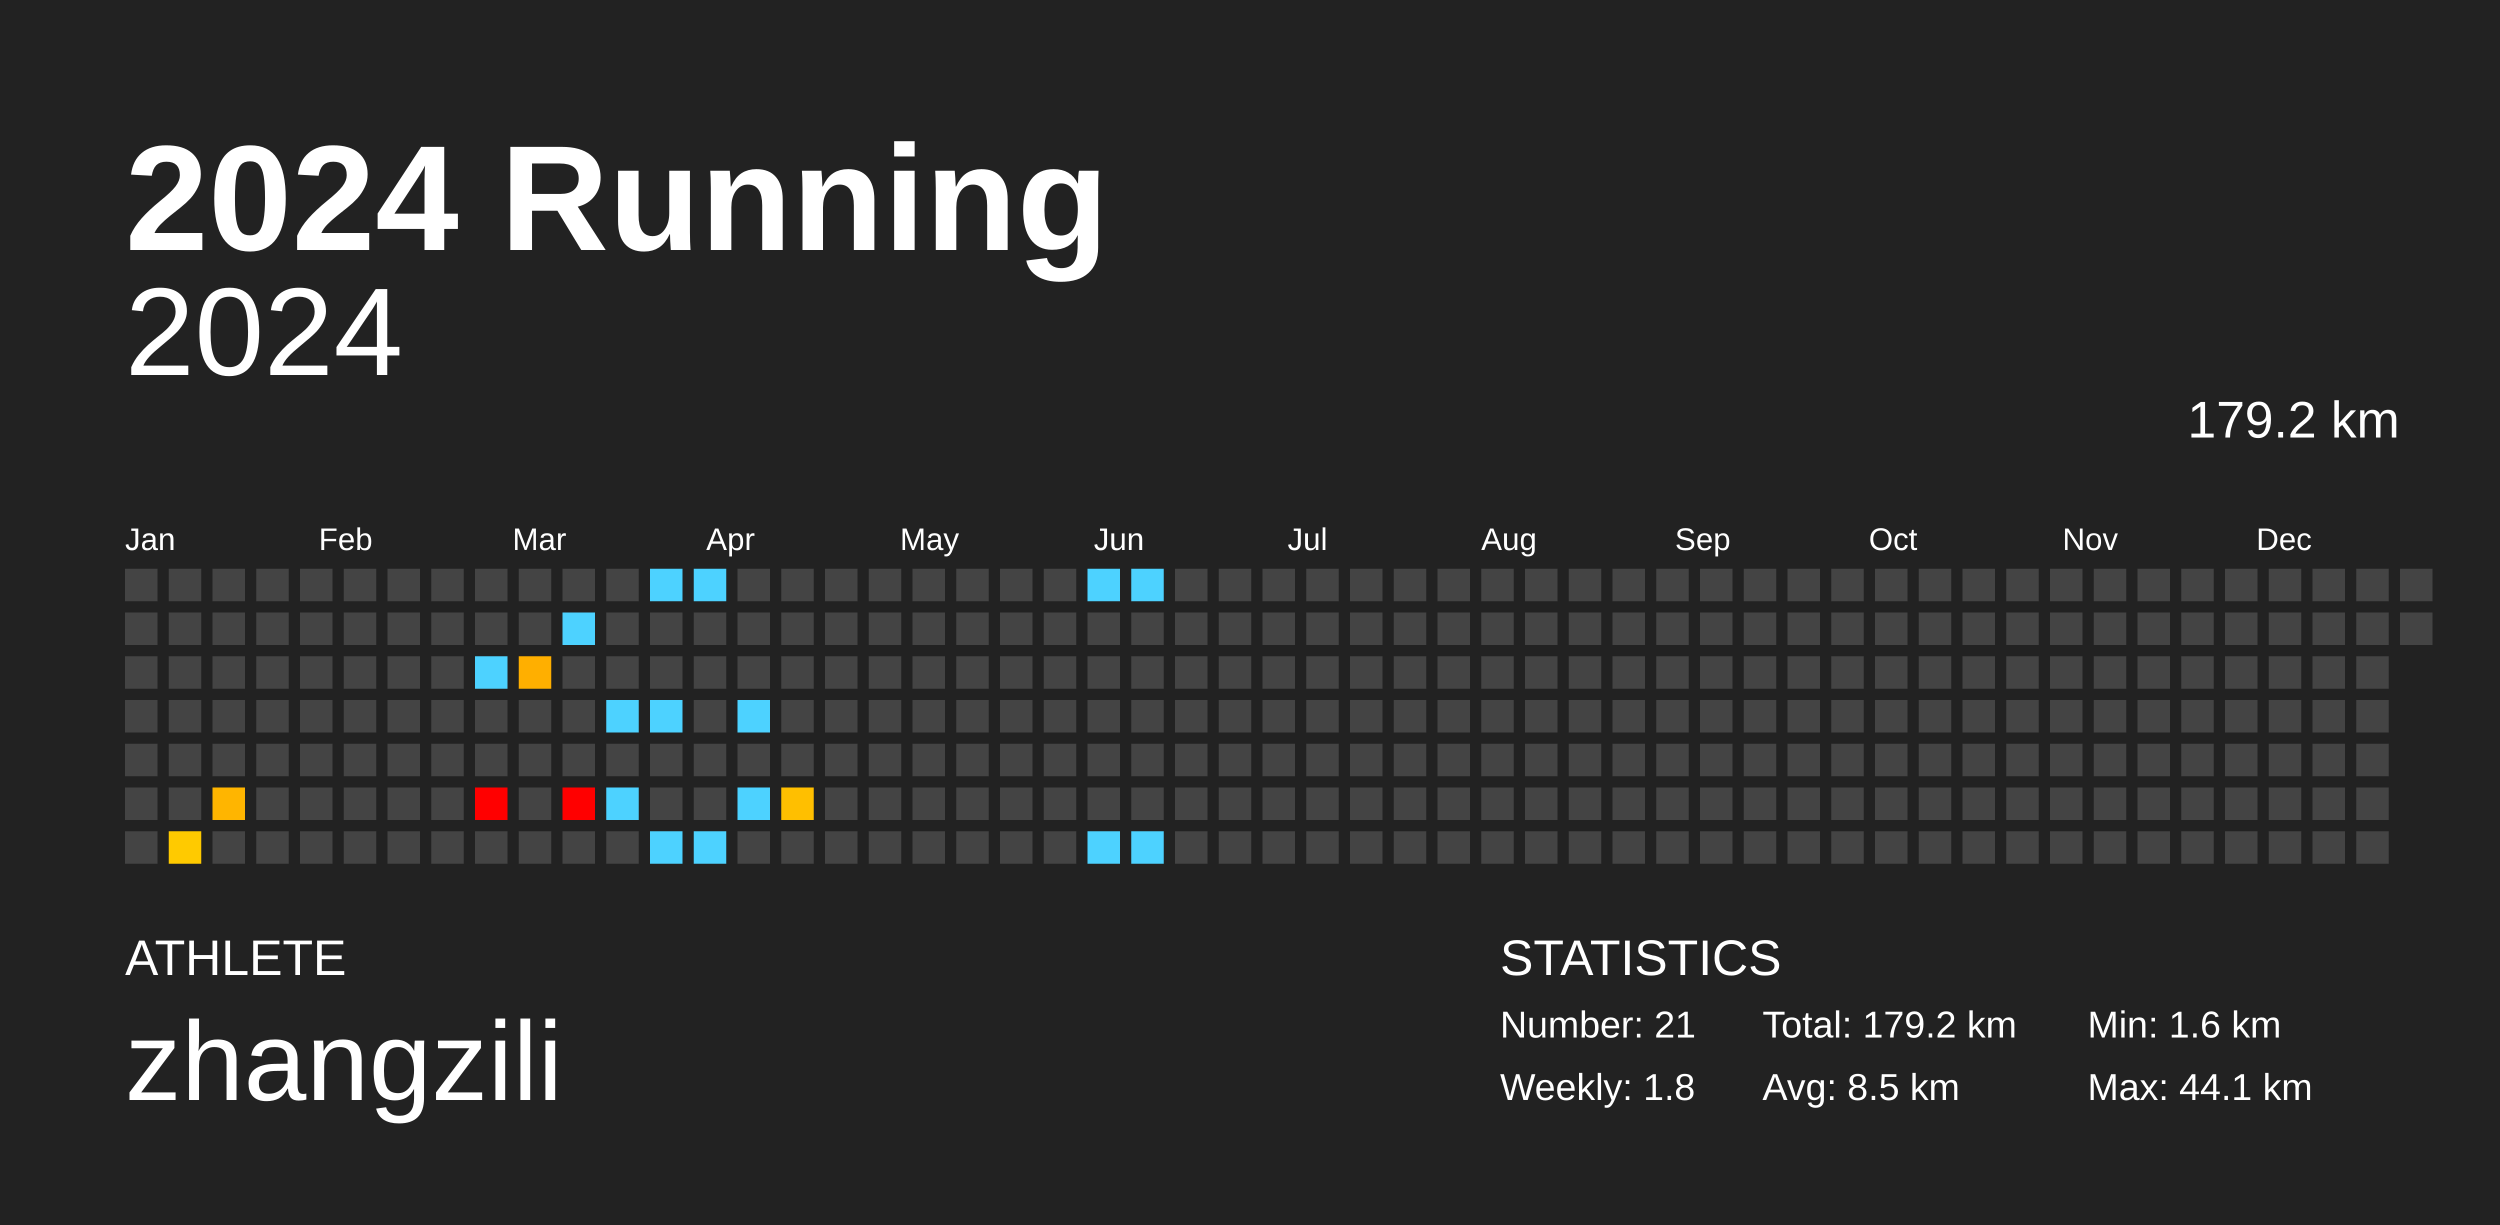
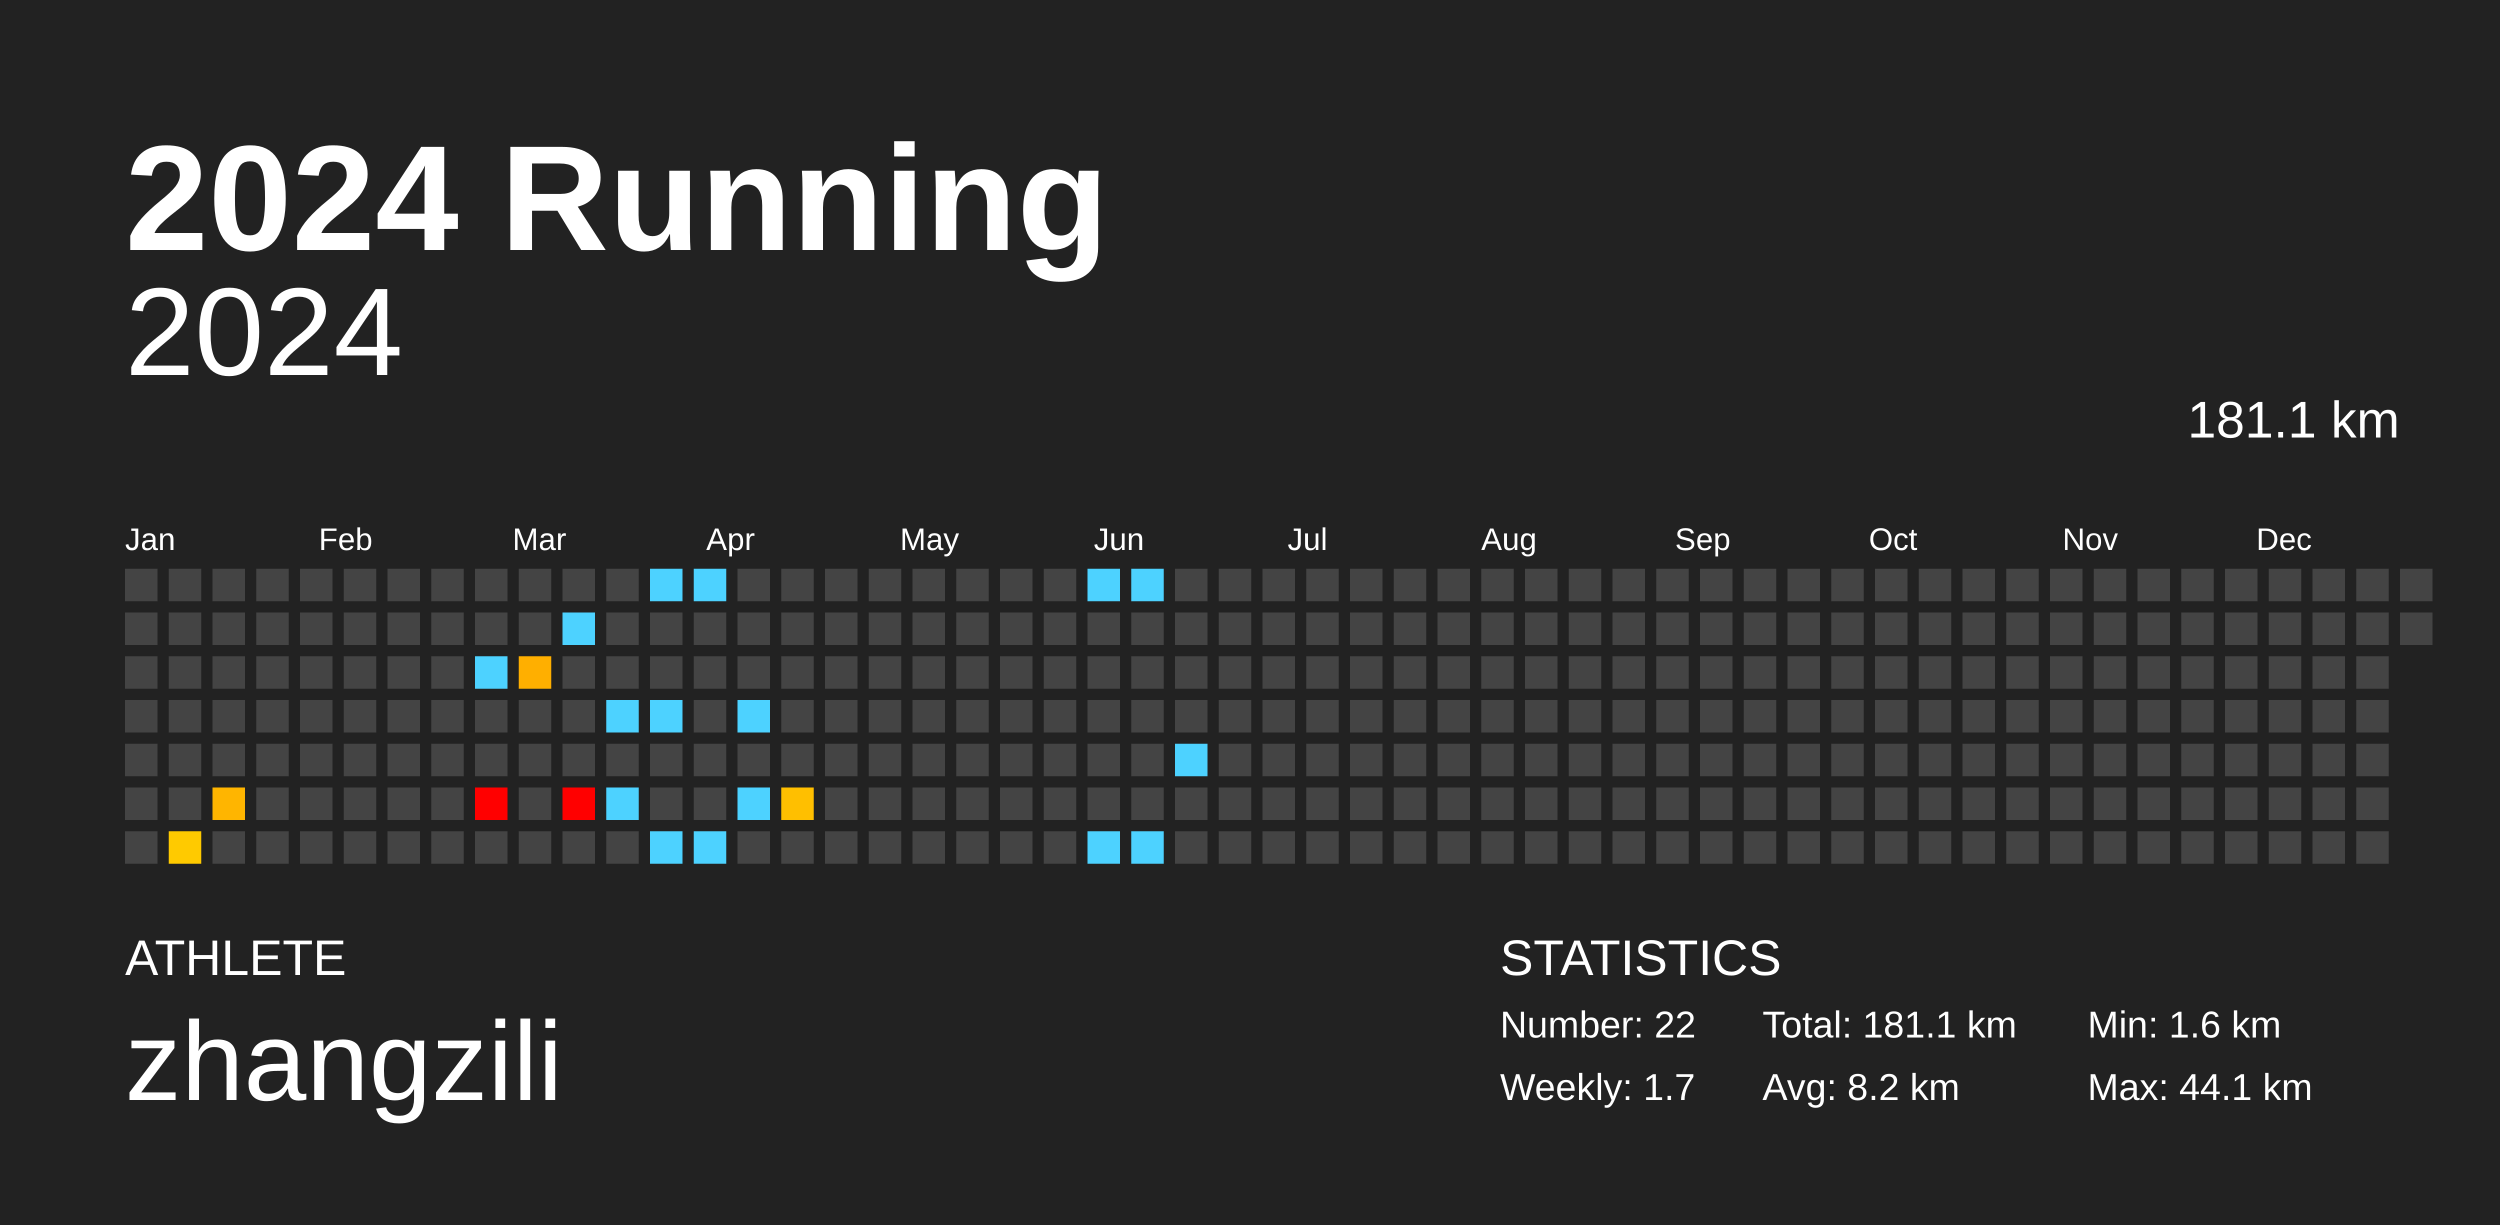
<svg xmlns="http://www.w3.org/2000/svg" baseProfile="full" height="98mm" version="1.1" viewBox="0,0,200,98" width="200mm">
  <defs />
  <rect fill="#222222" height="98" width="200" x="0" y="0" />
  <text fill="#FFFFFF" style="font-size:12px; font-family:Arial; font-weight:bold;" x="10" y="20">2024 Running</text>
  <text fill="#FFFFFF" style="font-size:4px; font-family:Arial" x="10" y="78">ATHLETE</text>
  <text fill="#FFFFFF" style="font-size:9px; font-family:Arial" x="10" y="88">zhangzili</text>
  <text fill="#FFFFFF" style="font-size:4px; font-family:Arial" x="120" y="78">STATISTICS</text>
-   <text fill="#FFFFFF" style="font-size:3px; font-family:Arial" x="120" y="83">Number: 21</text>
-   <text fill="#FFFFFF" style="font-size:3px; font-family:Arial" x="120" y="88">Weekly: 1.8</text>
-   <text fill="#FFFFFF" style="font-size:3px; font-family:Arial" x="141" y="83">Total: 179.2 km</text>
-   <text fill="#FFFFFF" style="font-size:3px; font-family:Arial" x="141" y="88">Avg: 8.5 km</text>
+   <text fill="#FFFFFF" style="font-size:3px; font-family:Arial" x="120" y="83">Number: 22</text>
+   <text fill="#FFFFFF" style="font-size:3px; font-family:Arial" x="120" y="88">Weekly: 1.7</text>
+   <text fill="#FFFFFF" style="font-size:3px; font-family:Arial" x="141" y="83">Total: 181.1 km</text>
+   <text fill="#FFFFFF" style="font-size:3px; font-family:Arial" x="141" y="88">Avg: 8.2 km</text>
  <text fill="#FFFFFF" style="font-size:3px; font-family:Arial" x="167" y="83">Min: 1.6 km</text>
  <text fill="#FFFFFF" style="font-size:3px; font-family:Arial" x="167" y="88">Max: 44.1 km</text>
  <text alignment-baseline="hanging" fill="#FFFFFF" style="font-size:10.0px; font-family:Arial;" x="10" y="30">2024</text>
-   <text alignment-baseline="hanging" fill="#FFFFFF" style="font-size:4.125px; font-family:Arial;" x="175" y="35">179.2 km</text>
+   <text alignment-baseline="hanging" fill="#FFFFFF" style="font-size:4.125px; font-family:Arial;" x="175" y="35">181.1 km</text>
  <text fill="#FFFFFF" style="font-size:2.5px; font-family:Arial" x="10.0" y="44">Jan</text>
  <text fill="#FFFFFF" style="font-size:2.5px; font-family:Arial" x="25.5" y="44">Feb</text>
  <text fill="#FFFFFF" style="font-size:2.5px; font-family:Arial" x="41.0" y="44">Mar</text>
  <text fill="#FFFFFF" style="font-size:2.5px; font-family:Arial" x="56.5" y="44">Apr</text>
  <text fill="#FFFFFF" style="font-size:2.5px; font-family:Arial" x="72.0" y="44">May</text>
  <text fill="#FFFFFF" style="font-size:2.5px; font-family:Arial" x="87.5" y="44">Jun</text>
  <text fill="#FFFFFF" style="font-size:2.5px; font-family:Arial" x="103.0" y="44">Jul</text>
  <text fill="#FFFFFF" style="font-size:2.5px; font-family:Arial" x="118.5" y="44">Aug</text>
  <text fill="#FFFFFF" style="font-size:2.5px; font-family:Arial" x="134.0" y="44">Sep</text>
  <text fill="#FFFFFF" style="font-size:2.5px; font-family:Arial" x="149.5" y="44">Oct</text>
  <text fill="#FFFFFF" style="font-size:2.5px; font-family:Arial" x="165.0" y="44">Nov</text>
  <text fill="#FFFFFF" style="font-size:2.5px; font-family:Arial" x="180.5" y="44">Dec</text>
  <rect fill="#444444" height="2.6" width="2.6" x="10.0" y="45.5" />
  <rect fill="#444444" height="2.6" width="2.6" x="10.0" y="49.0" />
  <rect fill="#444444" height="2.6" width="2.6" x="10.0" y="52.5" />
  <rect fill="#444444" height="2.6" width="2.6" x="10.0" y="56.0" />
  <rect fill="#444444" height="2.6" width="2.6" x="10.0" y="59.5" />
  <rect fill="#444444" height="2.6" width="2.6" x="10.0" y="63.0" />
  <rect fill="#444444" height="2.6" width="2.6" x="10.0" y="66.5" />
  <rect fill="#444444" height="2.6" width="2.6" x="13.5" y="45.5" />
  <rect fill="#444444" height="2.6" width="2.6" x="13.5" y="49.0" />
  <rect fill="#444444" height="2.6" width="2.6" x="13.5" y="52.5" />
  <rect fill="#444444" height="2.6" width="2.6" x="13.5" y="56.0" />
  <rect fill="#444444" height="2.6" width="2.6" x="13.5" y="59.5" />
  <rect fill="#444444" height="2.6" width="2.6" x="13.5" y="63.0" />
  <rect fill="#ffca00" height="2.6" width="2.6" x="13.5" y="66.5" />
  <rect fill="#444444" height="2.6" width="2.6" x="17.0" y="45.5" />
  <rect fill="#444444" height="2.6" width="2.6" x="17.0" y="49.0" />
  <rect fill="#444444" height="2.6" width="2.6" x="17.0" y="52.5" />
  <rect fill="#444444" height="2.6" width="2.6" x="17.0" y="56.0" />
  <rect fill="#444444" height="2.6" width="2.6" x="17.0" y="59.5" />
  <rect fill="#ffb500" height="2.6" width="2.6" x="17.0" y="63.0" />
  <rect fill="#444444" height="2.6" width="2.6" x="17.0" y="66.5" />
  <rect fill="#444444" height="2.6" width="2.6" x="20.5" y="45.5" />
  <rect fill="#444444" height="2.6" width="2.6" x="20.5" y="49.0" />
  <rect fill="#444444" height="2.6" width="2.6" x="20.5" y="52.5" />
  <rect fill="#444444" height="2.6" width="2.6" x="20.5" y="56.0" />
  <rect fill="#444444" height="2.6" width="2.6" x="20.5" y="59.5" />
  <rect fill="#444444" height="2.6" width="2.6" x="20.5" y="63.0" />
  <rect fill="#444444" height="2.6" width="2.6" x="20.5" y="66.5" />
  <rect fill="#444444" height="2.6" width="2.6" x="24.0" y="45.5" />
  <rect fill="#444444" height="2.6" width="2.6" x="24.0" y="49.0" />
  <rect fill="#444444" height="2.6" width="2.6" x="24.0" y="52.5" />
  <rect fill="#444444" height="2.6" width="2.6" x="24.0" y="56.0" />
  <rect fill="#444444" height="2.6" width="2.6" x="24.0" y="59.5" />
  <rect fill="#444444" height="2.6" width="2.6" x="24.0" y="63.0" />
  <rect fill="#444444" height="2.6" width="2.6" x="24.0" y="66.5" />
  <rect fill="#444444" height="2.6" width="2.6" x="27.5" y="45.5" />
  <rect fill="#444444" height="2.6" width="2.6" x="27.5" y="49.0" />
  <rect fill="#444444" height="2.6" width="2.6" x="27.5" y="52.5" />
  <rect fill="#444444" height="2.6" width="2.6" x="27.5" y="56.0" />
  <rect fill="#444444" height="2.6" width="2.6" x="27.5" y="59.5" />
  <rect fill="#444444" height="2.6" width="2.6" x="27.5" y="63.0" />
  <rect fill="#444444" height="2.6" width="2.6" x="27.5" y="66.5" />
  <rect fill="#444444" height="2.6" width="2.6" x="31.0" y="45.5" />
  <rect fill="#444444" height="2.6" width="2.6" x="31.0" y="49.0" />
  <rect fill="#444444" height="2.6" width="2.6" x="31.0" y="52.5" />
  <rect fill="#444444" height="2.6" width="2.6" x="31.0" y="56.0" />
  <rect fill="#444444" height="2.6" width="2.6" x="31.0" y="59.5" />
  <rect fill="#444444" height="2.6" width="2.6" x="31.0" y="63.0" />
  <rect fill="#444444" height="2.6" width="2.6" x="31.0" y="66.5" />
  <rect fill="#444444" height="2.6" width="2.6" x="34.5" y="45.5" />
  <rect fill="#444444" height="2.6" width="2.6" x="34.5" y="49.0" />
  <rect fill="#444444" height="2.6" width="2.6" x="34.5" y="52.5" />
  <rect fill="#444444" height="2.6" width="2.6" x="34.5" y="56.0" />
  <rect fill="#444444" height="2.6" width="2.6" x="34.5" y="59.5" />
  <rect fill="#444444" height="2.6" width="2.6" x="34.5" y="63.0" />
  <rect fill="#444444" height="2.6" width="2.6" x="34.5" y="66.5" />
  <rect fill="#444444" height="2.6" width="2.6" x="38.0" y="45.5" />
  <rect fill="#444444" height="2.6" width="2.6" x="38.0" y="49.0" />
  <rect fill="#4dd2ff" height="2.6" width="2.6" x="38.0" y="52.5" />
  <rect fill="#444444" height="2.6" width="2.6" x="38.0" y="56.0" />
  <rect fill="#444444" height="2.6" width="2.6" x="38.0" y="59.5" />
  <rect fill="red" height="2.6" width="2.6" x="38.0" y="63.0" />
  <rect fill="#444444" height="2.6" width="2.6" x="38.0" y="66.5" />
  <rect fill="#444444" height="2.6" width="2.6" x="41.5" y="45.5" />
  <rect fill="#444444" height="2.6" width="2.6" x="41.5" y="49.0" />
  <rect fill="#ffaf00" height="2.6" width="2.6" x="41.5" y="52.5" />
  <rect fill="#444444" height="2.6" width="2.6" x="41.5" y="56.0" />
  <rect fill="#444444" height="2.6" width="2.6" x="41.5" y="59.5" />
  <rect fill="#444444" height="2.6" width="2.6" x="41.5" y="63.0" />
  <rect fill="#444444" height="2.6" width="2.6" x="41.5" y="66.5" />
  <rect fill="#444444" height="2.6" width="2.6" x="45.0" y="45.5" />
  <rect fill="#4dd2ff" height="2.6" width="2.6" x="45.0" y="49.0" />
  <rect fill="#444444" height="2.6" width="2.6" x="45.0" y="52.5" />
  <rect fill="#444444" height="2.6" width="2.6" x="45.0" y="56.0" />
  <rect fill="#444444" height="2.6" width="2.6" x="45.0" y="59.5" />
  <rect fill="red" height="2.6" width="2.6" x="45.0" y="63.0" />
  <rect fill="#444444" height="2.6" width="2.6" x="45.0" y="66.5" />
  <rect fill="#444444" height="2.6" width="2.6" x="48.5" y="45.5" />
  <rect fill="#444444" height="2.6" width="2.6" x="48.5" y="49.0" />
  <rect fill="#444444" height="2.6" width="2.6" x="48.5" y="52.5" />
  <rect fill="#4dd2ff" height="2.6" width="2.6" x="48.5" y="56.0" />
  <rect fill="#444444" height="2.6" width="2.6" x="48.5" y="59.5" />
  <rect fill="#4dd2ff" height="2.6" width="2.6" x="48.5" y="63.0" />
  <rect fill="#444444" height="2.6" width="2.6" x="48.5" y="66.5" />
  <rect fill="#4dd2ff" height="2.6" width="2.6" x="52.0" y="45.5" />
  <rect fill="#444444" height="2.6" width="2.6" x="52.0" y="49.0" />
  <rect fill="#444444" height="2.6" width="2.6" x="52.0" y="52.5" />
  <rect fill="#4dd2ff" height="2.6" width="2.6" x="52.0" y="56.0" />
  <rect fill="#444444" height="2.6" width="2.6" x="52.0" y="59.5" />
  <rect fill="#444444" height="2.6" width="2.6" x="52.0" y="63.0" />
  <rect fill="#4dd2ff" height="2.6" width="2.6" x="52.0" y="66.5" />
  <rect fill="#4dd2ff" height="2.6" width="2.6" x="55.5" y="45.5" />
  <rect fill="#444444" height="2.6" width="2.6" x="55.5" y="49.0" />
  <rect fill="#444444" height="2.6" width="2.6" x="55.5" y="52.5" />
  <rect fill="#444444" height="2.6" width="2.6" x="55.5" y="56.0" />
  <rect fill="#444444" height="2.6" width="2.6" x="55.5" y="59.5" />
  <rect fill="#444444" height="2.6" width="2.6" x="55.5" y="63.0" />
  <rect fill="#4dd2ff" height="2.6" width="2.6" x="55.5" y="66.5" />
  <rect fill="#444444" height="2.6" width="2.6" x="59.0" y="45.5" />
  <rect fill="#444444" height="2.6" width="2.6" x="59.0" y="49.0" />
  <rect fill="#444444" height="2.6" width="2.6" x="59.0" y="52.5" />
  <rect fill="#4dd2ff" height="2.6" width="2.6" x="59.0" y="56.0" />
  <rect fill="#444444" height="2.6" width="2.6" x="59.0" y="59.5" />
  <rect fill="#4dd2ff" height="2.6" width="2.6" x="59.0" y="63.0" />
  <rect fill="#444444" height="2.6" width="2.6" x="59.0" y="66.5" />
  <rect fill="#444444" height="2.6" width="2.6" x="62.5" y="45.5" />
  <rect fill="#444444" height="2.6" width="2.6" x="62.5" y="49.0" />
  <rect fill="#444444" height="2.6" width="2.6" x="62.5" y="52.5" />
  <rect fill="#444444" height="2.6" width="2.6" x="62.5" y="56.0" />
  <rect fill="#444444" height="2.6" width="2.6" x="62.5" y="59.5" />
  <rect fill="#ffbf00" height="2.6" width="2.6" x="62.5" y="63.0" />
  <rect fill="#444444" height="2.6" width="2.6" x="62.5" y="66.5" />
  <rect fill="#444444" height="2.6" width="2.6" x="66.0" y="45.5" />
  <rect fill="#444444" height="2.6" width="2.6" x="66.0" y="49.0" />
  <rect fill="#444444" height="2.6" width="2.6" x="66.0" y="52.5" />
  <rect fill="#444444" height="2.6" width="2.6" x="66.0" y="56.0" />
  <rect fill="#444444" height="2.6" width="2.6" x="66.0" y="59.5" />
  <rect fill="#444444" height="2.6" width="2.6" x="66.0" y="63.0" />
  <rect fill="#444444" height="2.6" width="2.6" x="66.0" y="66.5" />
  <rect fill="#444444" height="2.6" width="2.6" x="69.5" y="45.5" />
  <rect fill="#444444" height="2.6" width="2.6" x="69.5" y="49.0" />
  <rect fill="#444444" height="2.6" width="2.6" x="69.5" y="52.5" />
  <rect fill="#444444" height="2.6" width="2.6" x="69.5" y="56.0" />
  <rect fill="#444444" height="2.6" width="2.6" x="69.5" y="59.5" />
  <rect fill="#444444" height="2.6" width="2.6" x="69.5" y="63.0" />
  <rect fill="#444444" height="2.6" width="2.6" x="69.5" y="66.5" />
  <rect fill="#444444" height="2.6" width="2.6" x="73.0" y="45.5" />
  <rect fill="#444444" height="2.6" width="2.6" x="73.0" y="49.0" />
  <rect fill="#444444" height="2.6" width="2.6" x="73.0" y="52.5" />
  <rect fill="#444444" height="2.6" width="2.6" x="73.0" y="56.0" />
  <rect fill="#444444" height="2.6" width="2.6" x="73.0" y="59.5" />
  <rect fill="#444444" height="2.6" width="2.6" x="73.0" y="63.0" />
  <rect fill="#444444" height="2.6" width="2.6" x="73.0" y="66.5" />
  <rect fill="#444444" height="2.6" width="2.6" x="76.5" y="45.5" />
  <rect fill="#444444" height="2.6" width="2.6" x="76.5" y="49.0" />
  <rect fill="#444444" height="2.6" width="2.6" x="76.5" y="52.5" />
  <rect fill="#444444" height="2.6" width="2.6" x="76.5" y="56.0" />
  <rect fill="#444444" height="2.6" width="2.6" x="76.5" y="59.5" />
  <rect fill="#444444" height="2.6" width="2.6" x="76.5" y="63.0" />
  <rect fill="#444444" height="2.6" width="2.6" x="76.5" y="66.5" />
  <rect fill="#444444" height="2.6" width="2.6" x="80.0" y="45.5" />
  <rect fill="#444444" height="2.6" width="2.6" x="80.0" y="49.0" />
  <rect fill="#444444" height="2.6" width="2.6" x="80.0" y="52.5" />
  <rect fill="#444444" height="2.6" width="2.6" x="80.0" y="56.0" />
  <rect fill="#444444" height="2.6" width="2.6" x="80.0" y="59.5" />
  <rect fill="#444444" height="2.6" width="2.6" x="80.0" y="63.0" />
  <rect fill="#444444" height="2.6" width="2.6" x="80.0" y="66.5" />
  <rect fill="#444444" height="2.6" width="2.6" x="83.5" y="45.5" />
  <rect fill="#444444" height="2.6" width="2.6" x="83.5" y="49.0" />
  <rect fill="#444444" height="2.6" width="2.6" x="83.5" y="52.5" />
  <rect fill="#444444" height="2.6" width="2.6" x="83.5" y="56.0" />
  <rect fill="#444444" height="2.6" width="2.6" x="83.5" y="59.5" />
  <rect fill="#444444" height="2.6" width="2.6" x="83.5" y="63.0" />
  <rect fill="#444444" height="2.6" width="2.6" x="83.5" y="66.5" />
  <rect fill="#4dd2ff" height="2.6" width="2.6" x="87.0" y="45.5" />
  <rect fill="#444444" height="2.6" width="2.6" x="87.0" y="49.0" />
  <rect fill="#444444" height="2.6" width="2.6" x="87.0" y="52.5" />
  <rect fill="#444444" height="2.6" width="2.6" x="87.0" y="56.0" />
  <rect fill="#444444" height="2.6" width="2.6" x="87.0" y="59.5" />
  <rect fill="#444444" height="2.6" width="2.6" x="87.0" y="63.0" />
  <rect fill="#4dd2ff" height="2.6" width="2.6" x="87.0" y="66.5" />
  <rect fill="#4dd2ff" height="2.6" width="2.6" x="90.5" y="45.5" />
  <rect fill="#444444" height="2.6" width="2.6" x="90.5" y="49.0" />
  <rect fill="#444444" height="2.6" width="2.6" x="90.5" y="52.5" />
  <rect fill="#444444" height="2.6" width="2.6" x="90.5" y="56.0" />
  <rect fill="#444444" height="2.6" width="2.6" x="90.5" y="59.5" />
  <rect fill="#444444" height="2.6" width="2.6" x="90.5" y="63.0" />
  <rect fill="#4dd2ff" height="2.6" width="2.6" x="90.5" y="66.5" />
  <rect fill="#444444" height="2.6" width="2.6" x="94.0" y="45.5" />
  <rect fill="#444444" height="2.6" width="2.6" x="94.0" y="49.0" />
  <rect fill="#444444" height="2.6" width="2.6" x="94.0" y="52.5" />
  <rect fill="#444444" height="2.6" width="2.6" x="94.0" y="56.0" />
-   <rect fill="#444444" height="2.6" width="2.6" x="94.0" y="59.5" />
+   <rect fill="#4dd2ff" height="2.6" width="2.6" x="94.0" y="59.5" />
  <rect fill="#444444" height="2.6" width="2.6" x="94.0" y="63.0" />
  <rect fill="#444444" height="2.6" width="2.6" x="94.0" y="66.5" />
  <rect fill="#444444" height="2.6" width="2.6" x="97.5" y="45.5" />
  <rect fill="#444444" height="2.6" width="2.6" x="97.5" y="49.0" />
  <rect fill="#444444" height="2.6" width="2.6" x="97.5" y="52.5" />
  <rect fill="#444444" height="2.6" width="2.6" x="97.5" y="56.0" />
  <rect fill="#444444" height="2.6" width="2.6" x="97.5" y="59.5" />
  <rect fill="#444444" height="2.6" width="2.6" x="97.5" y="63.0" />
  <rect fill="#444444" height="2.6" width="2.6" x="97.5" y="66.5" />
  <rect fill="#444444" height="2.6" width="2.6" x="101.0" y="45.5" />
  <rect fill="#444444" height="2.6" width="2.6" x="101.0" y="49.0" />
  <rect fill="#444444" height="2.6" width="2.6" x="101.0" y="52.5" />
  <rect fill="#444444" height="2.6" width="2.6" x="101.0" y="56.0" />
  <rect fill="#444444" height="2.6" width="2.6" x="101.0" y="59.5" />
  <rect fill="#444444" height="2.6" width="2.6" x="101.0" y="63.0" />
  <rect fill="#444444" height="2.6" width="2.6" x="101.0" y="66.5" />
  <rect fill="#444444" height="2.6" width="2.6" x="104.5" y="45.5" />
  <rect fill="#444444" height="2.6" width="2.6" x="104.5" y="49.0" />
  <rect fill="#444444" height="2.6" width="2.6" x="104.5" y="52.5" />
  <rect fill="#444444" height="2.6" width="2.6" x="104.5" y="56.0" />
  <rect fill="#444444" height="2.6" width="2.6" x="104.5" y="59.5" />
  <rect fill="#444444" height="2.6" width="2.6" x="104.5" y="63.0" />
  <rect fill="#444444" height="2.6" width="2.6" x="104.5" y="66.5" />
  <rect fill="#444444" height="2.6" width="2.6" x="108.0" y="45.5" />
  <rect fill="#444444" height="2.6" width="2.6" x="108.0" y="49.0" />
  <rect fill="#444444" height="2.6" width="2.6" x="108.0" y="52.5" />
  <rect fill="#444444" height="2.6" width="2.6" x="108.0" y="56.0" />
  <rect fill="#444444" height="2.6" width="2.6" x="108.0" y="59.5" />
  <rect fill="#444444" height="2.6" width="2.6" x="108.0" y="63.0" />
  <rect fill="#444444" height="2.6" width="2.6" x="108.0" y="66.5" />
  <rect fill="#444444" height="2.6" width="2.6" x="111.5" y="45.5" />
  <rect fill="#444444" height="2.6" width="2.6" x="111.5" y="49.0" />
  <rect fill="#444444" height="2.6" width="2.6" x="111.5" y="52.5" />
  <rect fill="#444444" height="2.6" width="2.6" x="111.5" y="56.0" />
  <rect fill="#444444" height="2.6" width="2.6" x="111.5" y="59.5" />
  <rect fill="#444444" height="2.6" width="2.6" x="111.5" y="63.0" />
  <rect fill="#444444" height="2.6" width="2.6" x="111.5" y="66.5" />
  <rect fill="#444444" height="2.6" width="2.6" x="115.0" y="45.5" />
  <rect fill="#444444" height="2.6" width="2.6" x="115.0" y="49.0" />
  <rect fill="#444444" height="2.6" width="2.6" x="115.0" y="52.5" />
  <rect fill="#444444" height="2.6" width="2.6" x="115.0" y="56.0" />
  <rect fill="#444444" height="2.6" width="2.6" x="115.0" y="59.5" />
  <rect fill="#444444" height="2.6" width="2.6" x="115.0" y="63.0" />
  <rect fill="#444444" height="2.6" width="2.6" x="115.0" y="66.5" />
  <rect fill="#444444" height="2.6" width="2.6" x="118.5" y="45.5" />
  <rect fill="#444444" height="2.6" width="2.6" x="118.5" y="49.0" />
  <rect fill="#444444" height="2.6" width="2.6" x="118.5" y="52.5" />
  <rect fill="#444444" height="2.6" width="2.6" x="118.5" y="56.0" />
  <rect fill="#444444" height="2.6" width="2.6" x="118.5" y="59.5" />
  <rect fill="#444444" height="2.6" width="2.6" x="118.5" y="63.0" />
  <rect fill="#444444" height="2.6" width="2.6" x="118.5" y="66.5" />
  <rect fill="#444444" height="2.6" width="2.6" x="122.0" y="45.5" />
  <rect fill="#444444" height="2.6" width="2.6" x="122.0" y="49.0" />
  <rect fill="#444444" height="2.6" width="2.6" x="122.0" y="52.5" />
  <rect fill="#444444" height="2.6" width="2.6" x="122.0" y="56.0" />
  <rect fill="#444444" height="2.6" width="2.6" x="122.0" y="59.5" />
  <rect fill="#444444" height="2.6" width="2.6" x="122.0" y="63.0" />
  <rect fill="#444444" height="2.6" width="2.6" x="122.0" y="66.5" />
  <rect fill="#444444" height="2.6" width="2.6" x="125.5" y="45.5" />
  <rect fill="#444444" height="2.6" width="2.6" x="125.5" y="49.0" />
  <rect fill="#444444" height="2.6" width="2.6" x="125.5" y="52.5" />
  <rect fill="#444444" height="2.6" width="2.6" x="125.5" y="56.0" />
  <rect fill="#444444" height="2.6" width="2.6" x="125.5" y="59.5" />
  <rect fill="#444444" height="2.6" width="2.6" x="125.5" y="63.0" />
  <rect fill="#444444" height="2.6" width="2.6" x="125.5" y="66.5" />
  <rect fill="#444444" height="2.6" width="2.6" x="129.0" y="45.5" />
  <rect fill="#444444" height="2.6" width="2.6" x="129.0" y="49.0" />
  <rect fill="#444444" height="2.6" width="2.6" x="129.0" y="52.5" />
  <rect fill="#444444" height="2.6" width="2.6" x="129.0" y="56.0" />
  <rect fill="#444444" height="2.6" width="2.6" x="129.0" y="59.5" />
  <rect fill="#444444" height="2.6" width="2.6" x="129.0" y="63.0" />
  <rect fill="#444444" height="2.6" width="2.6" x="129.0" y="66.5" />
  <rect fill="#444444" height="2.6" width="2.6" x="132.5" y="45.5" />
  <rect fill="#444444" height="2.6" width="2.6" x="132.5" y="49.0" />
  <rect fill="#444444" height="2.6" width="2.6" x="132.5" y="52.5" />
  <rect fill="#444444" height="2.6" width="2.6" x="132.5" y="56.0" />
  <rect fill="#444444" height="2.6" width="2.6" x="132.5" y="59.5" />
  <rect fill="#444444" height="2.6" width="2.6" x="132.5" y="63.0" />
  <rect fill="#444444" height="2.6" width="2.6" x="132.5" y="66.5" />
  <rect fill="#444444" height="2.6" width="2.6" x="136.0" y="45.5" />
  <rect fill="#444444" height="2.6" width="2.6" x="136.0" y="49.0" />
  <rect fill="#444444" height="2.6" width="2.6" x="136.0" y="52.5" />
  <rect fill="#444444" height="2.6" width="2.6" x="136.0" y="56.0" />
  <rect fill="#444444" height="2.6" width="2.6" x="136.0" y="59.5" />
  <rect fill="#444444" height="2.6" width="2.6" x="136.0" y="63.0" />
  <rect fill="#444444" height="2.6" width="2.6" x="136.0" y="66.5" />
  <rect fill="#444444" height="2.6" width="2.6" x="139.5" y="45.5" />
  <rect fill="#444444" height="2.6" width="2.6" x="139.5" y="49.0" />
  <rect fill="#444444" height="2.6" width="2.6" x="139.5" y="52.5" />
  <rect fill="#444444" height="2.6" width="2.6" x="139.5" y="56.0" />
  <rect fill="#444444" height="2.6" width="2.6" x="139.5" y="59.5" />
  <rect fill="#444444" height="2.6" width="2.6" x="139.5" y="63.0" />
  <rect fill="#444444" height="2.6" width="2.6" x="139.5" y="66.5" />
  <rect fill="#444444" height="2.6" width="2.6" x="143.0" y="45.5" />
  <rect fill="#444444" height="2.6" width="2.6" x="143.0" y="49.0" />
  <rect fill="#444444" height="2.6" width="2.6" x="143.0" y="52.5" />
  <rect fill="#444444" height="2.6" width="2.6" x="143.0" y="56.0" />
  <rect fill="#444444" height="2.6" width="2.6" x="143.0" y="59.5" />
  <rect fill="#444444" height="2.6" width="2.6" x="143.0" y="63.0" />
  <rect fill="#444444" height="2.6" width="2.6" x="143.0" y="66.5" />
  <rect fill="#444444" height="2.6" width="2.6" x="146.5" y="45.5" />
  <rect fill="#444444" height="2.6" width="2.6" x="146.5" y="49.0" />
  <rect fill="#444444" height="2.6" width="2.6" x="146.5" y="52.5" />
  <rect fill="#444444" height="2.6" width="2.6" x="146.5" y="56.0" />
  <rect fill="#444444" height="2.6" width="2.6" x="146.5" y="59.5" />
  <rect fill="#444444" height="2.6" width="2.6" x="146.5" y="63.0" />
  <rect fill="#444444" height="2.6" width="2.6" x="146.5" y="66.5" />
  <rect fill="#444444" height="2.6" width="2.6" x="150.0" y="45.5" />
  <rect fill="#444444" height="2.6" width="2.6" x="150.0" y="49.0" />
  <rect fill="#444444" height="2.6" width="2.6" x="150.0" y="52.5" />
  <rect fill="#444444" height="2.6" width="2.6" x="150.0" y="56.0" />
  <rect fill="#444444" height="2.6" width="2.6" x="150.0" y="59.5" />
  <rect fill="#444444" height="2.6" width="2.6" x="150.0" y="63.0" />
  <rect fill="#444444" height="2.6" width="2.6" x="150.0" y="66.5" />
  <rect fill="#444444" height="2.6" width="2.6" x="153.5" y="45.5" />
  <rect fill="#444444" height="2.6" width="2.6" x="153.5" y="49.0" />
  <rect fill="#444444" height="2.6" width="2.6" x="153.5" y="52.5" />
  <rect fill="#444444" height="2.6" width="2.6" x="153.5" y="56.0" />
  <rect fill="#444444" height="2.6" width="2.6" x="153.5" y="59.5" />
  <rect fill="#444444" height="2.6" width="2.6" x="153.5" y="63.0" />
  <rect fill="#444444" height="2.6" width="2.6" x="153.5" y="66.5" />
  <rect fill="#444444" height="2.6" width="2.6" x="157.0" y="45.5" />
  <rect fill="#444444" height="2.6" width="2.6" x="157.0" y="49.0" />
  <rect fill="#444444" height="2.6" width="2.6" x="157.0" y="52.5" />
  <rect fill="#444444" height="2.6" width="2.6" x="157.0" y="56.0" />
  <rect fill="#444444" height="2.6" width="2.6" x="157.0" y="59.5" />
  <rect fill="#444444" height="2.6" width="2.6" x="157.0" y="63.0" />
  <rect fill="#444444" height="2.6" width="2.6" x="157.0" y="66.5" />
  <rect fill="#444444" height="2.6" width="2.6" x="160.5" y="45.5" />
  <rect fill="#444444" height="2.6" width="2.6" x="160.5" y="49.0" />
  <rect fill="#444444" height="2.6" width="2.6" x="160.5" y="52.5" />
  <rect fill="#444444" height="2.6" width="2.6" x="160.5" y="56.0" />
  <rect fill="#444444" height="2.6" width="2.6" x="160.5" y="59.5" />
  <rect fill="#444444" height="2.6" width="2.6" x="160.5" y="63.0" />
  <rect fill="#444444" height="2.6" width="2.6" x="160.5" y="66.5" />
  <rect fill="#444444" height="2.6" width="2.6" x="164.0" y="45.5" />
  <rect fill="#444444" height="2.6" width="2.6" x="164.0" y="49.0" />
  <rect fill="#444444" height="2.6" width="2.6" x="164.0" y="52.5" />
  <rect fill="#444444" height="2.6" width="2.6" x="164.0" y="56.0" />
  <rect fill="#444444" height="2.6" width="2.6" x="164.0" y="59.5" />
  <rect fill="#444444" height="2.6" width="2.6" x="164.0" y="63.0" />
  <rect fill="#444444" height="2.6" width="2.6" x="164.0" y="66.5" />
  <rect fill="#444444" height="2.6" width="2.6" x="167.5" y="45.5" />
  <rect fill="#444444" height="2.6" width="2.6" x="167.5" y="49.0" />
  <rect fill="#444444" height="2.6" width="2.6" x="167.5" y="52.5" />
  <rect fill="#444444" height="2.6" width="2.6" x="167.5" y="56.0" />
  <rect fill="#444444" height="2.6" width="2.6" x="167.5" y="59.5" />
  <rect fill="#444444" height="2.6" width="2.6" x="167.5" y="63.0" />
  <rect fill="#444444" height="2.6" width="2.6" x="167.5" y="66.5" />
  <rect fill="#444444" height="2.6" width="2.6" x="171.0" y="45.5" />
  <rect fill="#444444" height="2.6" width="2.6" x="171.0" y="49.0" />
  <rect fill="#444444" height="2.6" width="2.6" x="171.0" y="52.5" />
  <rect fill="#444444" height="2.6" width="2.6" x="171.0" y="56.0" />
  <rect fill="#444444" height="2.6" width="2.6" x="171.0" y="59.5" />
  <rect fill="#444444" height="2.6" width="2.6" x="171.0" y="63.0" />
  <rect fill="#444444" height="2.6" width="2.6" x="171.0" y="66.5" />
  <rect fill="#444444" height="2.6" width="2.6" x="174.5" y="45.5" />
  <rect fill="#444444" height="2.6" width="2.6" x="174.5" y="49.0" />
  <rect fill="#444444" height="2.6" width="2.6" x="174.5" y="52.5" />
  <rect fill="#444444" height="2.6" width="2.6" x="174.5" y="56.0" />
  <rect fill="#444444" height="2.6" width="2.6" x="174.5" y="59.5" />
  <rect fill="#444444" height="2.6" width="2.6" x="174.5" y="63.0" />
  <rect fill="#444444" height="2.6" width="2.6" x="174.5" y="66.5" />
  <rect fill="#444444" height="2.6" width="2.6" x="178.0" y="45.5" />
  <rect fill="#444444" height="2.6" width="2.6" x="178.0" y="49.0" />
  <rect fill="#444444" height="2.6" width="2.6" x="178.0" y="52.5" />
  <rect fill="#444444" height="2.6" width="2.6" x="178.0" y="56.0" />
  <rect fill="#444444" height="2.6" width="2.6" x="178.0" y="59.5" />
  <rect fill="#444444" height="2.6" width="2.6" x="178.0" y="63.0" />
  <rect fill="#444444" height="2.6" width="2.6" x="178.0" y="66.5" />
  <rect fill="#444444" height="2.6" width="2.6" x="181.5" y="45.5" />
  <rect fill="#444444" height="2.6" width="2.6" x="181.5" y="49.0" />
  <rect fill="#444444" height="2.6" width="2.6" x="181.5" y="52.5" />
  <rect fill="#444444" height="2.6" width="2.6" x="181.5" y="56.0" />
  <rect fill="#444444" height="2.6" width="2.6" x="181.5" y="59.5" />
  <rect fill="#444444" height="2.6" width="2.6" x="181.5" y="63.0" />
  <rect fill="#444444" height="2.6" width="2.6" x="181.5" y="66.5" />
  <rect fill="#444444" height="2.6" width="2.6" x="185.0" y="45.5" />
  <rect fill="#444444" height="2.6" width="2.6" x="185.0" y="49.0" />
  <rect fill="#444444" height="2.6" width="2.6" x="185.0" y="52.5" />
  <rect fill="#444444" height="2.6" width="2.6" x="185.0" y="56.0" />
  <rect fill="#444444" height="2.6" width="2.6" x="185.0" y="59.5" />
  <rect fill="#444444" height="2.6" width="2.6" x="185.0" y="63.0" />
  <rect fill="#444444" height="2.6" width="2.6" x="185.0" y="66.5" />
  <rect fill="#444444" height="2.6" width="2.6" x="188.5" y="45.5" />
  <rect fill="#444444" height="2.6" width="2.6" x="188.5" y="49.0" />
  <rect fill="#444444" height="2.6" width="2.6" x="188.5" y="52.5" />
  <rect fill="#444444" height="2.6" width="2.6" x="188.5" y="56.0" />
  <rect fill="#444444" height="2.6" width="2.6" x="188.5" y="59.5" />
  <rect fill="#444444" height="2.6" width="2.6" x="188.5" y="63.0" />
  <rect fill="#444444" height="2.6" width="2.6" x="188.5" y="66.5" />
  <rect fill="#444444" height="2.6" width="2.6" x="192.0" y="45.5" />
  <rect fill="#444444" height="2.6" width="2.6" x="192.0" y="49.0" />
</svg>
